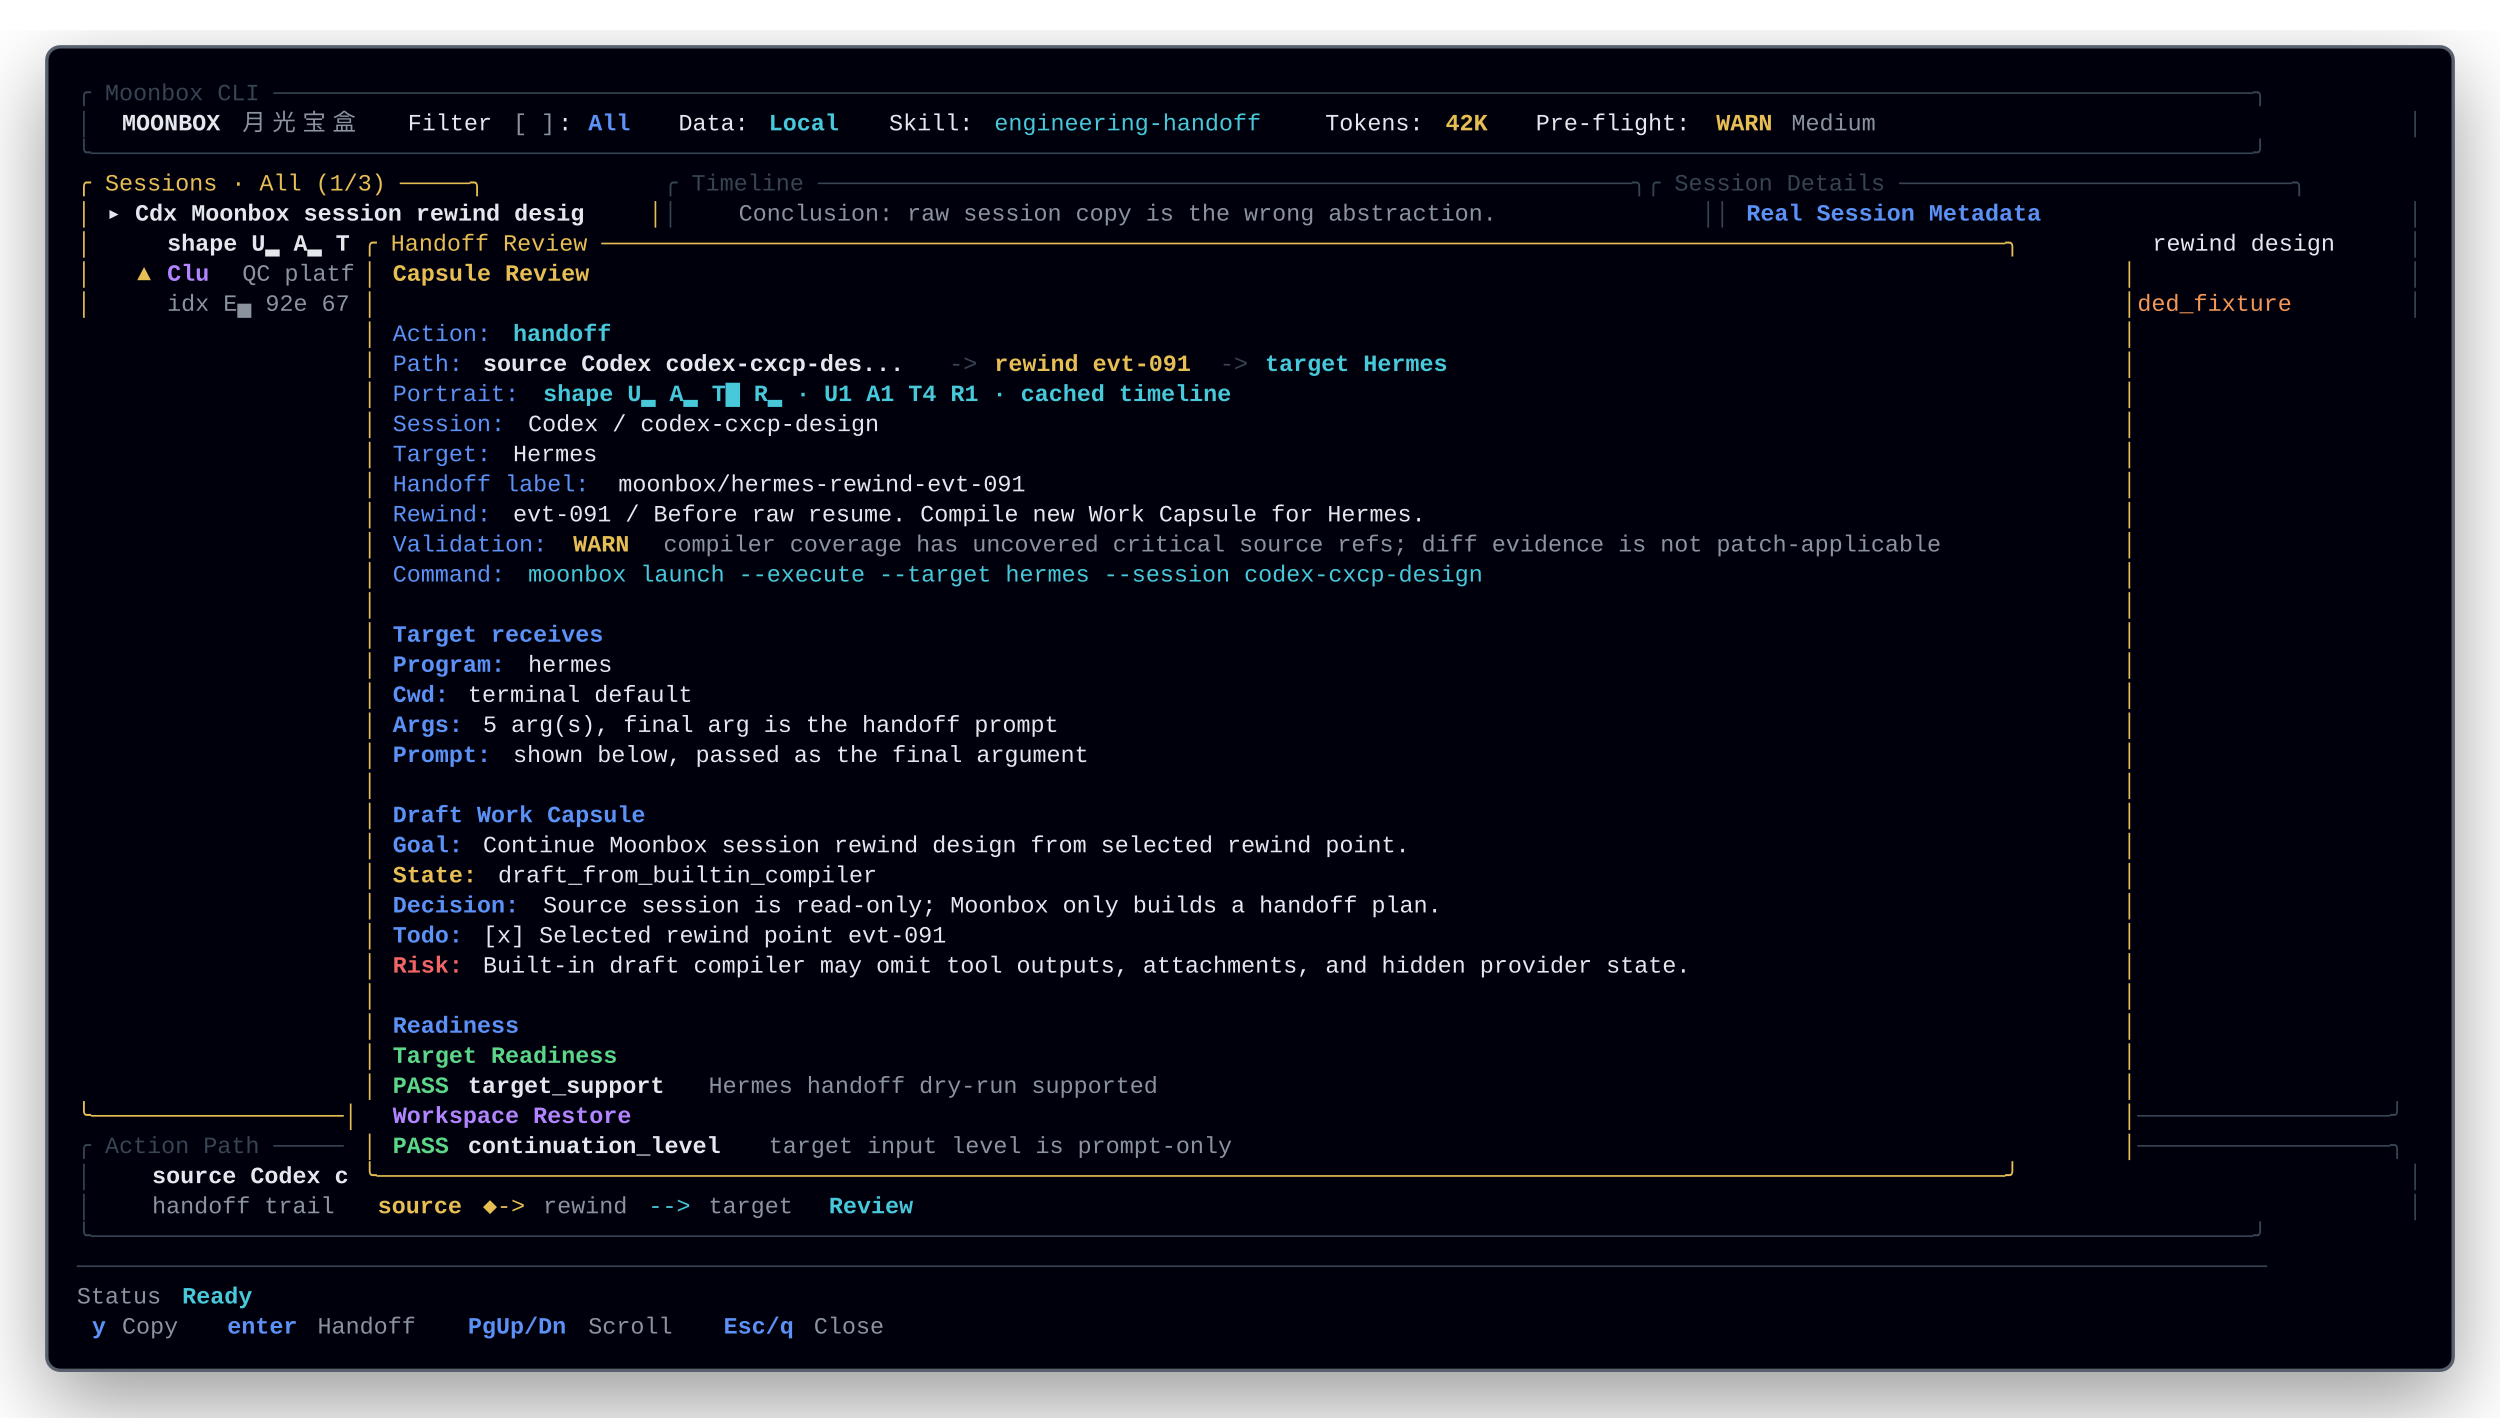
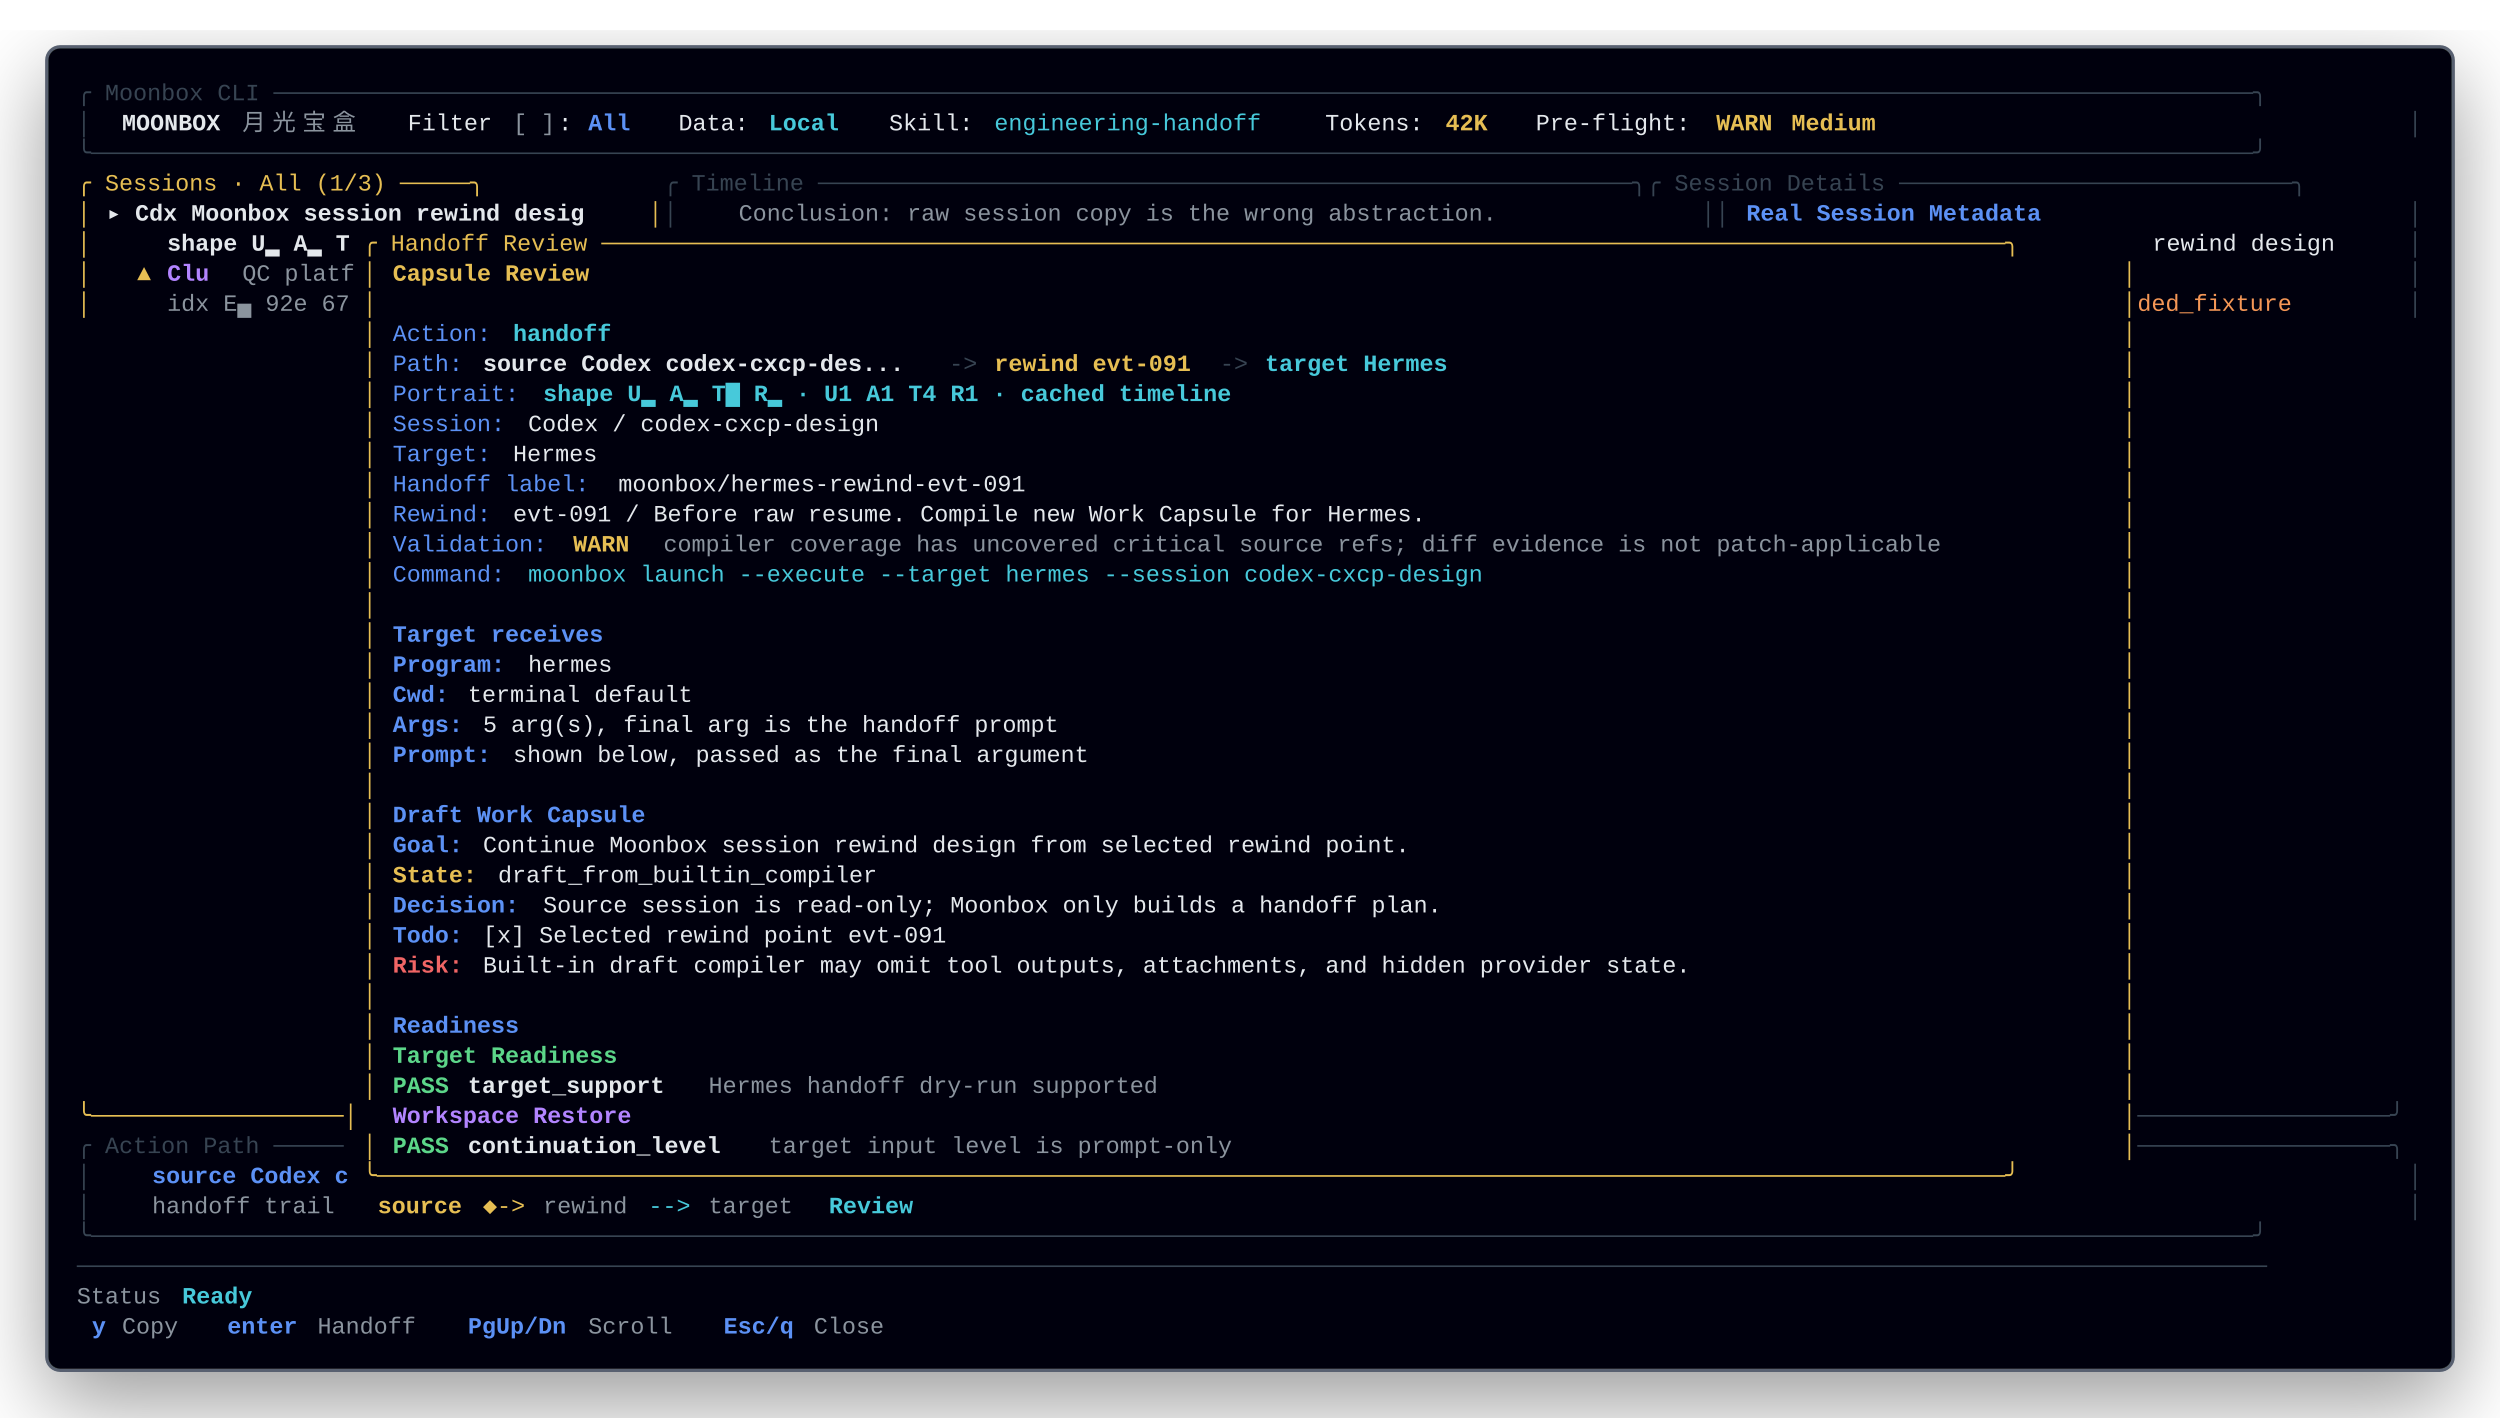
<svg xmlns="http://www.w3.org/2000/svg" width="1496" height="848" viewBox="0 0 1496 848" role="img" aria-labelledby="title desc">
  <defs>
    <filter id="shadow" x="-10%" y="-10%" width="120%" height="120%">
      <feDropShadow dx="0" dy="18" stdDeviation="26" flood-color="#000000" flood-opacity="0.40" />
    </filter>
    <style>
      .mono { font-family: ui-monospace, SFMono-Regular, Menlo, Monaco, Consolas, "Liberation Mono", monospace; white-space: pre; }
    </style>
  </defs>
  <rect x="28" y="28" width="1440" height="792" rx="8" fill="#050607" stroke="#58616f" stroke-width="2" filter="url(#shadow)" />
  <text x="46" y="60" class="mono" font-size="14" font-weight="500" fill="#374452">╭ Moonbox CLI ─────────────────────────────────────────────────────────────────────────────────────────────────────────────────────────────────────────────╮</text>
  <text x="46" y="78" class="mono" font-size="14" font-weight="500" fill="#374452">│</text>
  <text x="73" y="78" class="mono" font-size="14" font-weight="800" fill="#e4e8ec">MOONBOX</text>
  <text x="145" y="78" class="mono" font-size="14" font-weight="500" fill="#8b949e">月</text>
  <text x="163" y="78" class="mono" font-size="14" font-weight="500" fill="#8b949e">光</text>
  <text x="181" y="78" class="mono" font-size="14" font-weight="500" fill="#8b949e">宝</text>
  <text x="199" y="78" class="mono" font-size="14" font-weight="500" fill="#8b949e">盒</text>
  <text x="244" y="78" class="mono" font-size="14" font-weight="500" fill="#e4e8ec">Filter</text>
  <text x="307" y="78" class="mono" font-size="14" font-weight="500" fill="#8b949e">[ ]</text>
  <text x="334" y="78" class="mono" font-size="14" font-weight="500" fill="#e4e8ec">:</text>
  <text x="352" y="78" class="mono" font-size="14" font-weight="800" fill="#5c91f5">All</text>
  <text x="406" y="78" class="mono" font-size="14" font-weight="500" fill="#e4e8ec">Data:</text>
  <text x="460" y="78" class="mono" font-size="14" font-weight="800" fill="#47c9da">Local</text>
  <text x="532" y="78" class="mono" font-size="14" font-weight="500" fill="#e4e8ec">Skill:</text>
  <text x="595" y="78" class="mono" font-size="14" font-weight="500" fill="#47c9da">engineering-handoff</text>
  <text x="793" y="78" class="mono" font-size="14" font-weight="500" fill="#e4e8ec">Tokens:</text>
  <text x="865" y="78" class="mono" font-size="14" font-weight="800" fill="#e6be53">42K</text>
  <text x="919" y="78" class="mono" font-size="14" font-weight="500" fill="#e4e8ec">Pre-flight:</text>
  <text x="1027" y="78" class="mono" font-size="14" font-weight="800" fill="#e6be53">WARN</text>
-   <text x="1072" y="78" class="mono" font-size="14" font-weight="500" fill="#8b949e">Medium</text>
+   <text x="1072" y="78" class="mono" font-size="14" font-weight="800" fill="#e6be53">Medium</text>
  <text x="1441" y="78" class="mono" font-size="14" font-weight="500" fill="#374452">│</text>
  <text x="46" y="96" class="mono" font-size="14" font-weight="500" fill="#374452">╰──────────────────────────────────────────────────────────────────────────────────────────────────────────────────────────────────────────────────────────╯</text>
  <text x="46" y="114" class="mono" font-size="14" font-weight="500" fill="#e6be53">╭ Sessions · All (1/3)           ─────╮</text>
  <text x="397" y="114" class="mono" font-size="14" font-weight="500" fill="#374452">╭ Timeline ──────────────────────────────────────────────────────────╮╭ Session Details ────────────────────────────╮</text>
  <text x="46" y="132" class="mono" font-size="14" font-weight="500" fill="#e6be53">│</text>
  <text x="64" y="132" class="mono" font-size="14" font-weight="800" fill="#e4e8ec">▸ Cdx  Moonbox session rewind desig</text>
  <text x="388" y="132" class="mono" font-size="14" font-weight="500" fill="#e6be53">│</text>
  <text x="397" y="132" class="mono" font-size="14" font-weight="500" fill="#374452">│</text>
  <text x="442" y="132" class="mono" font-size="14" font-weight="500" fill="#8b949e">Conclusion: raw session copy is the wrong abstraction.</text>
  <text x="1018" y="132" class="mono" font-size="14" font-weight="500" fill="#374452">││</text>
  <text x="1045" y="132" class="mono" font-size="14" font-weight="800" fill="#5c91f5">Real Session Metadata</text>
  <text x="1441" y="132" class="mono" font-size="14" font-weight="500" fill="#374452">│</text>
  <text x="46" y="150" class="mono" font-size="14" font-weight="500" fill="#e6be53">│</text>
  <text x="100" y="150" class="mono" font-size="14" font-weight="800" fill="#e4e8ec">shape U▂ A▂ T</text>
  <text x="217" y="150" class="mono" font-size="14" font-weight="500" fill="#e6be53">╭ Handoff Review ────────────────────────────────────────────────────────────────────────────────────────────────────╮</text>
  <text x="1288" y="150" class="mono" font-size="14" font-weight="500" fill="#e4e8ec">rewind design</text>
  <text x="1441" y="150" class="mono" font-size="14" font-weight="500" fill="#374452">│</text>
  <text x="46" y="168" class="mono" font-size="14" font-weight="500" fill="#e6be53">│</text>
  <text x="82" y="168" class="mono" font-size="14" font-weight="500" fill="#e6be53">▲</text>
  <text x="100" y="168" class="mono" font-size="14" font-weight="800" fill="#b284ff">Clu</text>
  <text x="145" y="168" class="mono" font-size="14" font-weight="500" fill="#8b949e">QC platf</text>
  <text x="217" y="168" class="mono" font-size="14" font-weight="500" fill="#e6be53">│</text>
  <text x="235" y="168" class="mono" font-size="14" font-weight="800" fill="#e6be53">Capsule Review</text>
  <text x="1270" y="168" class="mono" font-size="14" font-weight="500" fill="#e6be53">│</text>
  <text x="1441" y="168" class="mono" font-size="14" font-weight="500" fill="#374452">│</text>
  <text x="46" y="186" class="mono" font-size="14" font-weight="500" fill="#e6be53">│</text>
  <text x="100" y="186" class="mono" font-size="14" font-weight="500" fill="#8b949e">idx E▄ 92e 67</text>
  <text x="217" y="186" class="mono" font-size="14" font-weight="500" fill="#e6be53">│</text>
  <text x="1270" y="186" class="mono" font-size="14" font-weight="500" fill="#e6be53">│</text>
  <text x="1279" y="186" class="mono" font-size="14" font-weight="500" fill="#f59756">ded_fixture</text>
  <text x="1441" y="186" class="mono" font-size="14" font-weight="500" fill="#374452">│</text>
  <text x="217" y="204" class="mono" font-size="14" font-weight="500" fill="#e6be53">│</text>
  <text x="235" y="204" class="mono" font-size="14" font-weight="500" fill="#5c91f5">Action:</text>
  <text x="307" y="204" class="mono" font-size="14" font-weight="800" fill="#47c9da">handoff</text>
  <text x="1270" y="204" class="mono" font-size="14" font-weight="500" fill="#e6be53">│</text>
  <text x="217" y="222" class="mono" font-size="14" font-weight="500" fill="#e6be53">│</text>
  <text x="235" y="222" class="mono" font-size="14" font-weight="500" fill="#5c91f5">Path:</text>
  <text x="289" y="222" class="mono" font-size="14" font-weight="800" fill="#e4e8ec">source Codex codex-cxcp-des...</text>
  <text x="568" y="222" class="mono" font-size="14" font-weight="500" fill="#374452">-&gt;</text>
  <text x="595" y="222" class="mono" font-size="14" font-weight="800" fill="#e6be53">rewind evt-091</text>
  <text x="730" y="222" class="mono" font-size="14" font-weight="500" fill="#374452">-&gt;</text>
  <text x="757" y="222" class="mono" font-size="14" font-weight="800" fill="#47c9da">target Hermes</text>
  <text x="1270" y="222" class="mono" font-size="14" font-weight="500" fill="#e6be53">│</text>
  <text x="217" y="240" class="mono" font-size="14" font-weight="500" fill="#e6be53">│</text>
  <text x="235" y="240" class="mono" font-size="14" font-weight="500" fill="#5c91f5">Portrait:</text>
  <text x="325" y="240" class="mono" font-size="14" font-weight="800" fill="#47c9da">shape U▂ A▂ T▇ R▂ · U1 A1 T4 R1 · cached timeline</text>
  <text x="1270" y="240" class="mono" font-size="14" font-weight="500" fill="#e6be53">│</text>
  <text x="217" y="258" class="mono" font-size="14" font-weight="500" fill="#e6be53">│</text>
  <text x="235" y="258" class="mono" font-size="14" font-weight="500" fill="#5c91f5">Session:</text>
  <text x="316" y="258" class="mono" font-size="14" font-weight="500" fill="#e4e8ec">Codex / codex-cxcp-design</text>
  <text x="1270" y="258" class="mono" font-size="14" font-weight="500" fill="#e6be53">│</text>
  <text x="217" y="276" class="mono" font-size="14" font-weight="500" fill="#e6be53">│</text>
  <text x="235" y="276" class="mono" font-size="14" font-weight="500" fill="#5c91f5">Target:</text>
  <text x="307" y="276" class="mono" font-size="14" font-weight="500" fill="#e4e8ec">Hermes</text>
  <text x="1270" y="276" class="mono" font-size="14" font-weight="500" fill="#e6be53">│</text>
  <text x="217" y="294" class="mono" font-size="14" font-weight="500" fill="#e6be53">│</text>
  <text x="235" y="294" class="mono" font-size="14" font-weight="500" fill="#5c91f5">Handoff label:</text>
  <text x="370" y="294" class="mono" font-size="14" font-weight="500" fill="#e4e8ec">moonbox/hermes-rewind-evt-091</text>
  <text x="1270" y="294" class="mono" font-size="14" font-weight="500" fill="#e6be53">│</text>
  <text x="217" y="312" class="mono" font-size="14" font-weight="500" fill="#e6be53">│</text>
  <text x="235" y="312" class="mono" font-size="14" font-weight="500" fill="#5c91f5">Rewind:</text>
  <text x="307" y="312" class="mono" font-size="14" font-weight="500" fill="#e4e8ec">evt-091 / Before raw resume. Compile new Work Capsule for Hermes.</text>
  <text x="1270" y="312" class="mono" font-size="14" font-weight="500" fill="#e6be53">│</text>
  <text x="217" y="330" class="mono" font-size="14" font-weight="500" fill="#e6be53">│</text>
  <text x="235" y="330" class="mono" font-size="14" font-weight="500" fill="#5c91f5">Validation:</text>
  <text x="343" y="330" class="mono" font-size="14" font-weight="800" fill="#e6be53">WARN</text>
  <text x="397" y="330" class="mono" font-size="14" font-weight="500" fill="#8b949e">compiler coverage has uncovered critical source refs; diff evidence is not patch-applicable</text>
  <text x="1270" y="330" class="mono" font-size="14" font-weight="500" fill="#e6be53">│</text>
  <text x="217" y="348" class="mono" font-size="14" font-weight="500" fill="#e6be53">│</text>
  <text x="235" y="348" class="mono" font-size="14" font-weight="500" fill="#5c91f5">Command:</text>
  <text x="316" y="348" class="mono" font-size="14" font-weight="500" fill="#47c9da">moonbox launch --execute --target hermes --session codex-cxcp-design</text>
  <text x="1270" y="348" class="mono" font-size="14" font-weight="500" fill="#e6be53">│</text>
  <text x="217" y="366" class="mono" font-size="14" font-weight="500" fill="#e6be53">│</text>
  <text x="1270" y="366" class="mono" font-size="14" font-weight="500" fill="#e6be53">│</text>
  <text x="217" y="384" class="mono" font-size="14" font-weight="500" fill="#e6be53">│</text>
  <text x="235" y="384" class="mono" font-size="14" font-weight="800" fill="#5c91f5">Target receives</text>
  <text x="1270" y="384" class="mono" font-size="14" font-weight="500" fill="#e6be53">│</text>
  <text x="217" y="402" class="mono" font-size="14" font-weight="500" fill="#e6be53">│</text>
  <text x="235" y="402" class="mono" font-size="14" font-weight="800" fill="#5c91f5">Program:</text>
  <text x="316" y="402" class="mono" font-size="14" font-weight="500" fill="#e4e8ec">hermes</text>
  <text x="1270" y="402" class="mono" font-size="14" font-weight="500" fill="#e6be53">│</text>
  <text x="217" y="420" class="mono" font-size="14" font-weight="500" fill="#e6be53">│</text>
  <text x="235" y="420" class="mono" font-size="14" font-weight="800" fill="#5c91f5">Cwd:</text>
  <text x="280" y="420" class="mono" font-size="14" font-weight="500" fill="#e4e8ec">terminal default</text>
  <text x="1270" y="420" class="mono" font-size="14" font-weight="500" fill="#e6be53">│</text>
  <text x="217" y="438" class="mono" font-size="14" font-weight="500" fill="#e6be53">│</text>
  <text x="235" y="438" class="mono" font-size="14" font-weight="800" fill="#5c91f5">Args:</text>
  <text x="289" y="438" class="mono" font-size="14" font-weight="500" fill="#e4e8ec">5 arg(s), final arg is the handoff prompt</text>
  <text x="1270" y="438" class="mono" font-size="14" font-weight="500" fill="#e6be53">│</text>
  <text x="217" y="456" class="mono" font-size="14" font-weight="500" fill="#e6be53">│</text>
  <text x="235" y="456" class="mono" font-size="14" font-weight="800" fill="#5c91f5">Prompt:</text>
  <text x="307" y="456" class="mono" font-size="14" font-weight="500" fill="#e4e8ec">shown below, passed as the final argument</text>
  <text x="1270" y="456" class="mono" font-size="14" font-weight="500" fill="#e6be53">│</text>
  <text x="217" y="474" class="mono" font-size="14" font-weight="500" fill="#e6be53">│</text>
  <text x="1270" y="474" class="mono" font-size="14" font-weight="500" fill="#e6be53">│</text>
  <text x="217" y="492" class="mono" font-size="14" font-weight="500" fill="#e6be53">│</text>
  <text x="235" y="492" class="mono" font-size="14" font-weight="800" fill="#5c91f5">Draft Work Capsule</text>
  <text x="1270" y="492" class="mono" font-size="14" font-weight="500" fill="#e6be53">│</text>
  <text x="217" y="510" class="mono" font-size="14" font-weight="500" fill="#e6be53">│</text>
  <text x="235" y="510" class="mono" font-size="14" font-weight="800" fill="#5c91f5">Goal:</text>
  <text x="289" y="510" class="mono" font-size="14" font-weight="500" fill="#e4e8ec">Continue Moonbox session rewind design from selected rewind point.</text>
  <text x="1270" y="510" class="mono" font-size="14" font-weight="500" fill="#e6be53">│</text>
  <text x="217" y="528" class="mono" font-size="14" font-weight="500" fill="#e6be53">│</text>
  <text x="235" y="528" class="mono" font-size="14" font-weight="800" fill="#e6be53">State:</text>
  <text x="298" y="528" class="mono" font-size="14" font-weight="500" fill="#e4e8ec">draft_from_builtin_compiler</text>
  <text x="1270" y="528" class="mono" font-size="14" font-weight="500" fill="#e6be53">│</text>
  <text x="217" y="546" class="mono" font-size="14" font-weight="500" fill="#e6be53">│</text>
  <text x="235" y="546" class="mono" font-size="14" font-weight="800" fill="#5c91f5">Decision:</text>
  <text x="325" y="546" class="mono" font-size="14" font-weight="500" fill="#e4e8ec">Source session is read-only; Moonbox only builds a handoff plan.</text>
  <text x="1270" y="546" class="mono" font-size="14" font-weight="500" fill="#e6be53">│</text>
  <text x="217" y="564" class="mono" font-size="14" font-weight="500" fill="#e6be53">│</text>
  <text x="235" y="564" class="mono" font-size="14" font-weight="800" fill="#5c91f5">Todo:</text>
  <text x="289" y="564" class="mono" font-size="14" font-weight="500" fill="#e4e8ec">[x] Selected rewind point evt-091</text>
  <text x="1270" y="564" class="mono" font-size="14" font-weight="500" fill="#e6be53">│</text>
  <text x="217" y="582" class="mono" font-size="14" font-weight="500" fill="#e6be53">│</text>
  <text x="235" y="582" class="mono" font-size="14" font-weight="800" fill="#f16565">Risk:</text>
  <text x="289" y="582" class="mono" font-size="14" font-weight="500" fill="#e4e8ec">Built-in draft compiler may omit tool outputs, attachments, and hidden provider state.</text>
  <text x="1270" y="582" class="mono" font-size="14" font-weight="500" fill="#e6be53">│</text>
  <text x="217" y="600" class="mono" font-size="14" font-weight="500" fill="#e6be53">│</text>
  <text x="1270" y="600" class="mono" font-size="14" font-weight="500" fill="#e6be53">│</text>
  <text x="217" y="618" class="mono" font-size="14" font-weight="500" fill="#e6be53">│</text>
  <text x="235" y="618" class="mono" font-size="14" font-weight="800" fill="#5c91f5">Readiness</text>
  <text x="1270" y="618" class="mono" font-size="14" font-weight="500" fill="#e6be53">│</text>
  <text x="217" y="636" class="mono" font-size="14" font-weight="500" fill="#e6be53">│</text>
  <text x="235" y="636" class="mono" font-size="14" font-weight="800" fill="#5cd689">Target Readiness</text>
  <text x="1270" y="636" class="mono" font-size="14" font-weight="500" fill="#e6be53">│</text>
  <text x="217" y="654" class="mono" font-size="14" font-weight="500" fill="#e6be53">│</text>
  <text x="235" y="654" class="mono" font-size="14" font-weight="800" fill="#5cd689">PASS</text>
  <text x="280" y="654" class="mono" font-size="14" font-weight="800" fill="#e4e8ec">target_support</text>
  <text x="424" y="654" class="mono" font-size="14" font-weight="500" fill="#8b949e">Hermes handoff dry-run supported</text>
  <text x="1270" y="654" class="mono" font-size="14" font-weight="500" fill="#e6be53">│</text>
  <text x="46" y="672" class="mono" font-size="14" font-weight="500" fill="#e6be53">╰──────────────────│</text>
  <text x="235" y="672" class="mono" font-size="14" font-weight="800" fill="#b284ff">Workspace Restore</text>
  <text x="1270" y="672" class="mono" font-size="14" font-weight="500" fill="#e6be53">│</text>
  <text x="1279" y="672" class="mono" font-size="14" font-weight="500" fill="#374452">──────────────────╯</text>
  <text x="46" y="690" class="mono" font-size="14" font-weight="500" fill="#374452">╭ Action Path ─────</text>
  <text x="217" y="690" class="mono" font-size="14" font-weight="500" fill="#e6be53">│</text>
  <text x="235" y="690" class="mono" font-size="14" font-weight="800" fill="#5cd689">PASS</text>
  <text x="280" y="690" class="mono" font-size="14" font-weight="800" fill="#e4e8ec">continuation_level</text>
  <text x="460" y="690" class="mono" font-size="14" font-weight="500" fill="#8b949e">target input level is prompt-only</text>
  <text x="1270" y="690" class="mono" font-size="14" font-weight="500" fill="#e6be53">│</text>
  <text x="1279" y="690" class="mono" font-size="14" font-weight="500" fill="#374452">──────────────────╮</text>
  <text x="46" y="708" class="mono" font-size="14" font-weight="500" fill="#374452">│</text>
-   <text x="91" y="708" class="mono" font-size="14" font-weight="800" fill="#e4e8ec">source Codex c</text>
+   <text x="91" y="708" class="mono" font-size="14" font-weight="800" fill="#5c91f5">source Codex c</text>
  <text x="217" y="708" class="mono" font-size="14" font-weight="500" fill="#e6be53">╰────────────────────────────────────────────────────────────────────────────────────────────────────────────────────╯</text>
  <text x="1441" y="708" class="mono" font-size="14" font-weight="500" fill="#374452">│</text>
  <text x="46" y="726" class="mono" font-size="14" font-weight="500" fill="#374452">│</text>
  <text x="91" y="726" class="mono" font-size="14" font-weight="500" fill="#8b949e">handoff trail</text>
  <text x="226" y="726" class="mono" font-size="14" font-weight="800" fill="#e6be53">source</text>
  <text x="289" y="726" class="mono" font-size="14" font-weight="500" fill="#e6be53">◆-&gt;</text>
  <text x="325" y="726" class="mono" font-size="14" font-weight="500" fill="#8b949e">rewind</text>
  <text x="388" y="726" class="mono" font-size="14" font-weight="500" fill="#47c9da">--&gt;</text>
  <text x="424" y="726" class="mono" font-size="14" font-weight="500" fill="#8b949e">target</text>
  <text x="496" y="726" class="mono" font-size="14" font-weight="800" fill="#47c9da">Review</text>
  <text x="1441" y="726" class="mono" font-size="14" font-weight="500" fill="#374452">│</text>
  <text x="46" y="744" class="mono" font-size="14" font-weight="500" fill="#374452">╰──────────────────────────────────────────────────────────────────────────────────────────────────────────────────────────────────────────────────────────╯</text>
  <text x="46" y="762" class="mono" font-size="14" font-weight="500" fill="#374452">────────────────────────────────────────────────────────────────────────────────────────────────────────────────────────────────────────────────────────────</text>
  <text x="46" y="780" class="mono" font-size="14" font-weight="500" fill="#8b949e">Status</text>
  <text x="109" y="780" class="mono" font-size="14" font-weight="800" fill="#47c9da">Ready</text>
  <text x="55" y="798" class="mono" font-size="14" font-weight="800" fill="#5c91f5">y</text>
  <text x="73" y="798" class="mono" font-size="14" font-weight="500" fill="#8b949e">Copy</text>
  <text x="136" y="798" class="mono" font-size="14" font-weight="800" fill="#5c91f5">enter</text>
  <text x="190" y="798" class="mono" font-size="14" font-weight="500" fill="#8b949e">Handoff</text>
  <text x="280" y="798" class="mono" font-size="14" font-weight="800" fill="#5c91f5">PgUp/Dn</text>
  <text x="352" y="798" class="mono" font-size="14" font-weight="500" fill="#8b949e">Scroll</text>
  <text x="433" y="798" class="mono" font-size="14" font-weight="800" fill="#5c91f5">Esc/q</text>
  <text x="487" y="798" class="mono" font-size="14" font-weight="500" fill="#8b949e">Close</text>
</svg>
